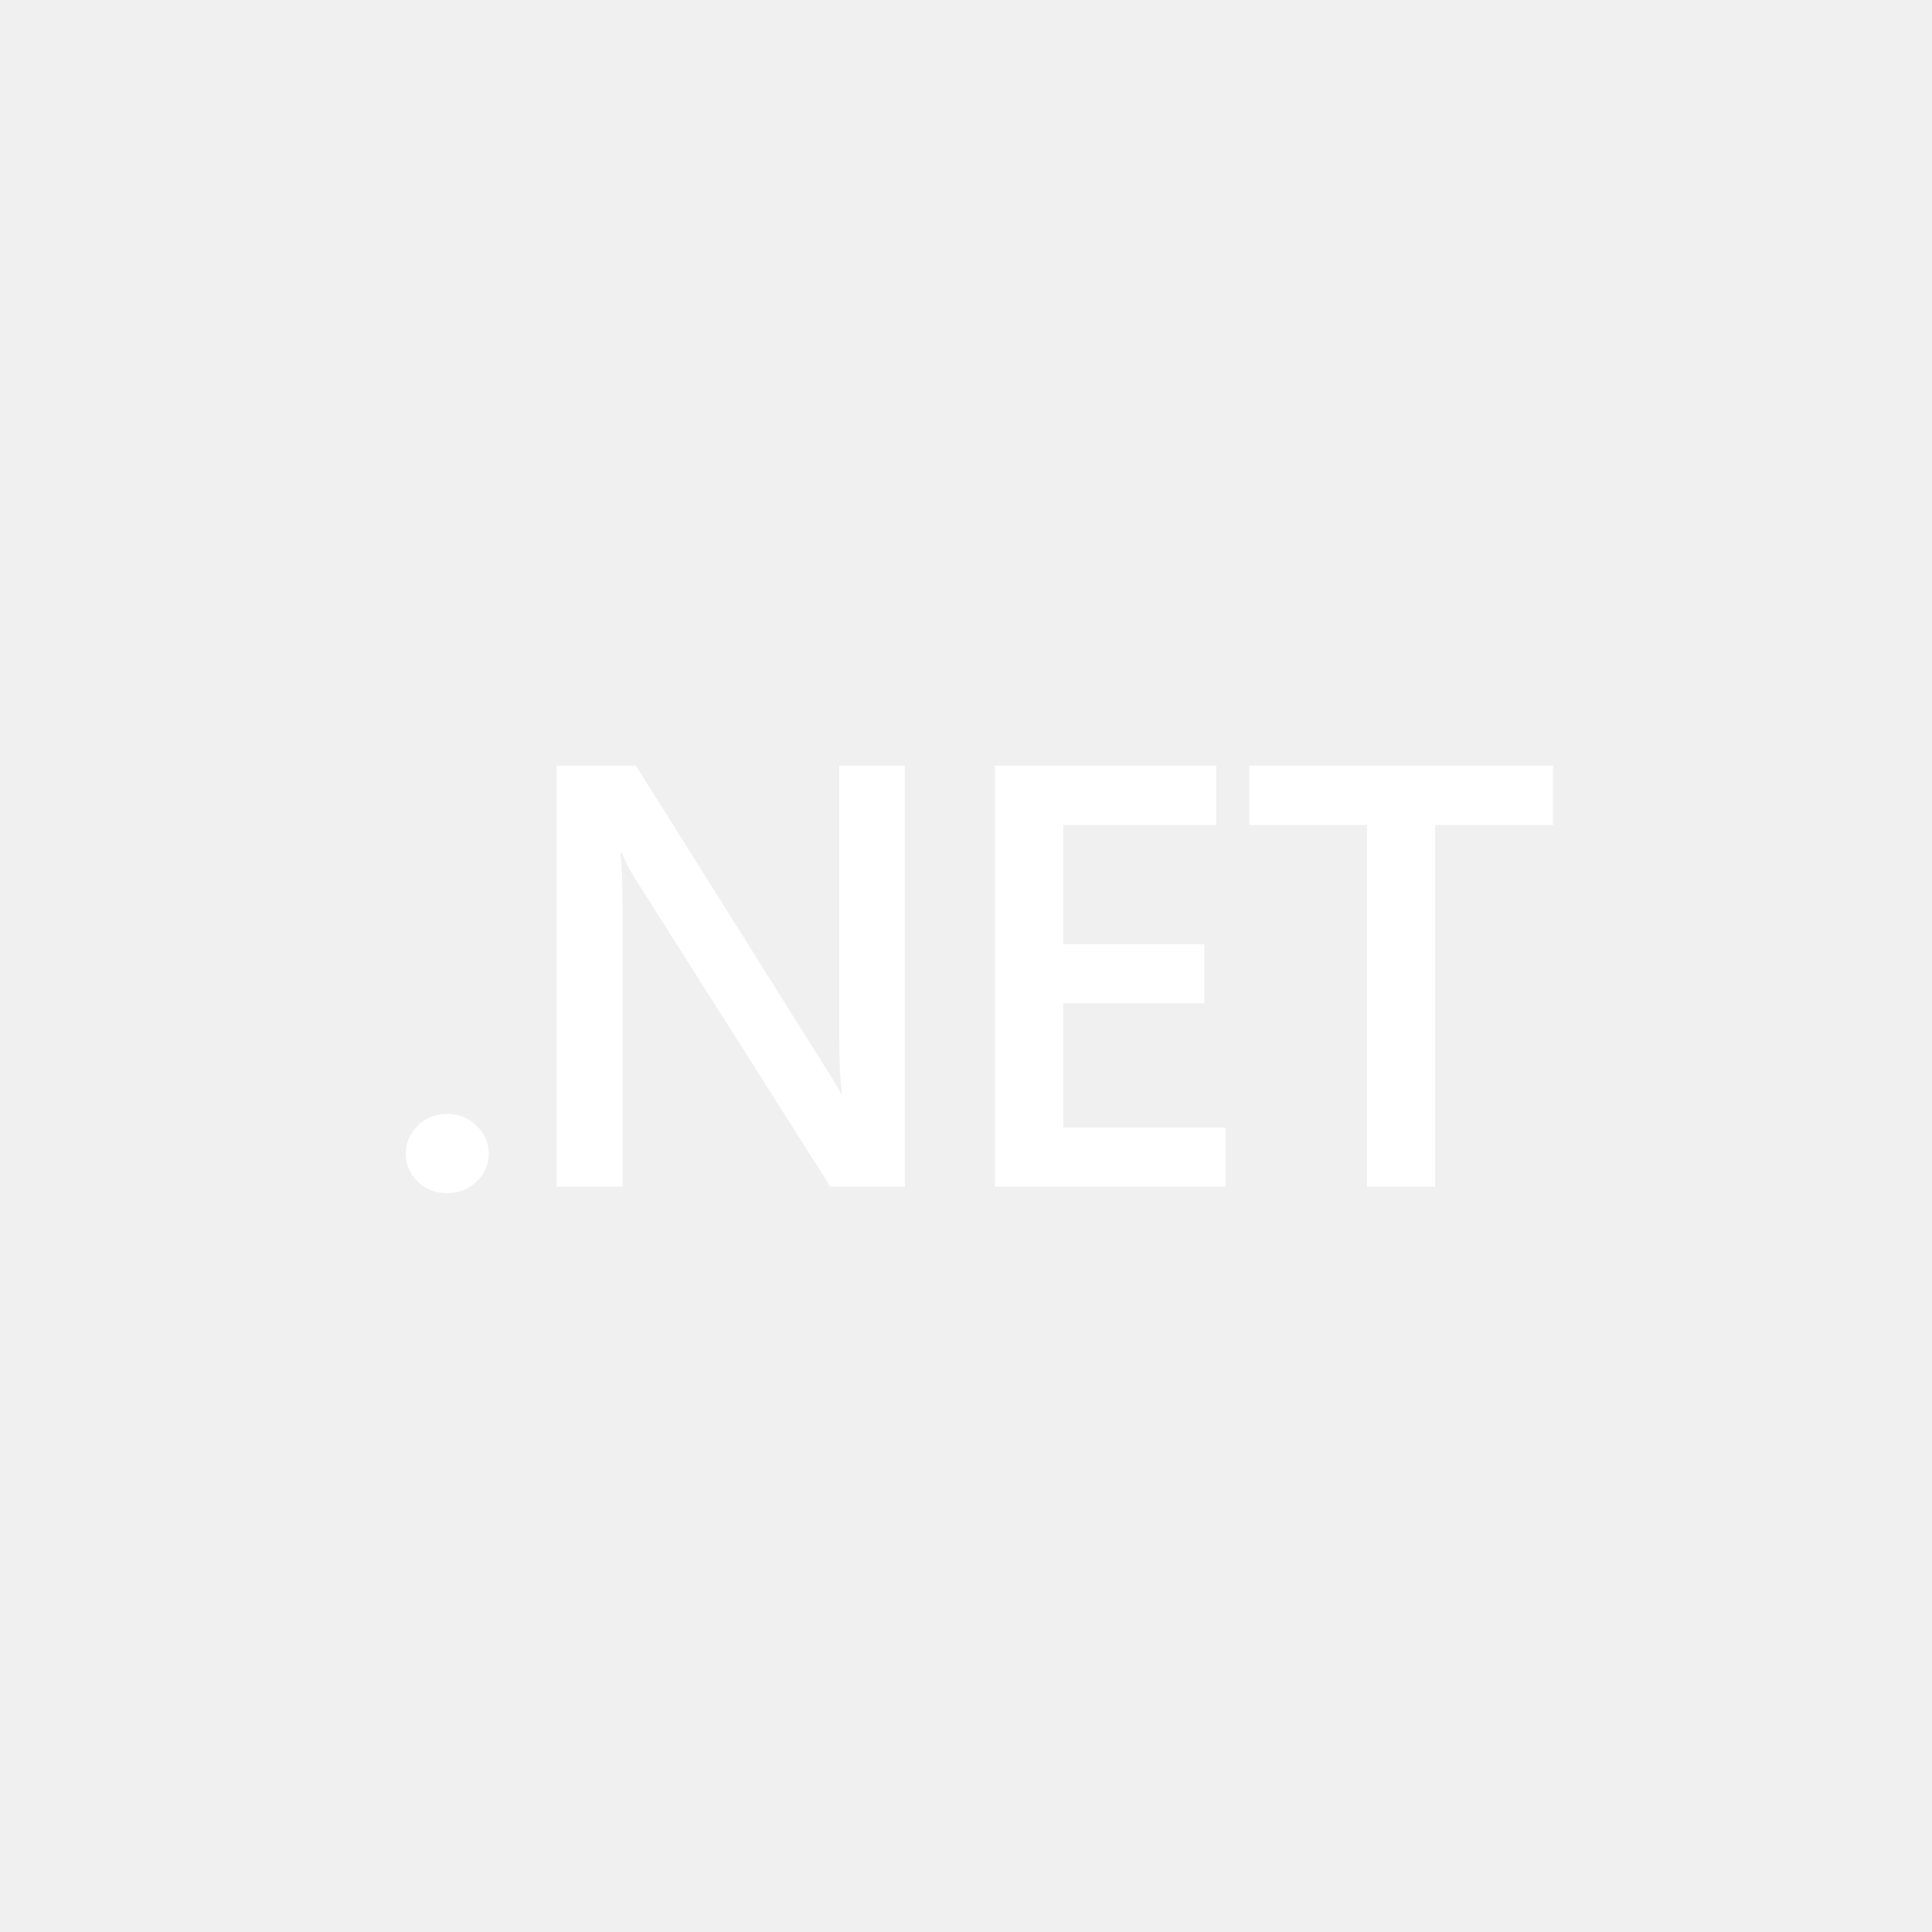
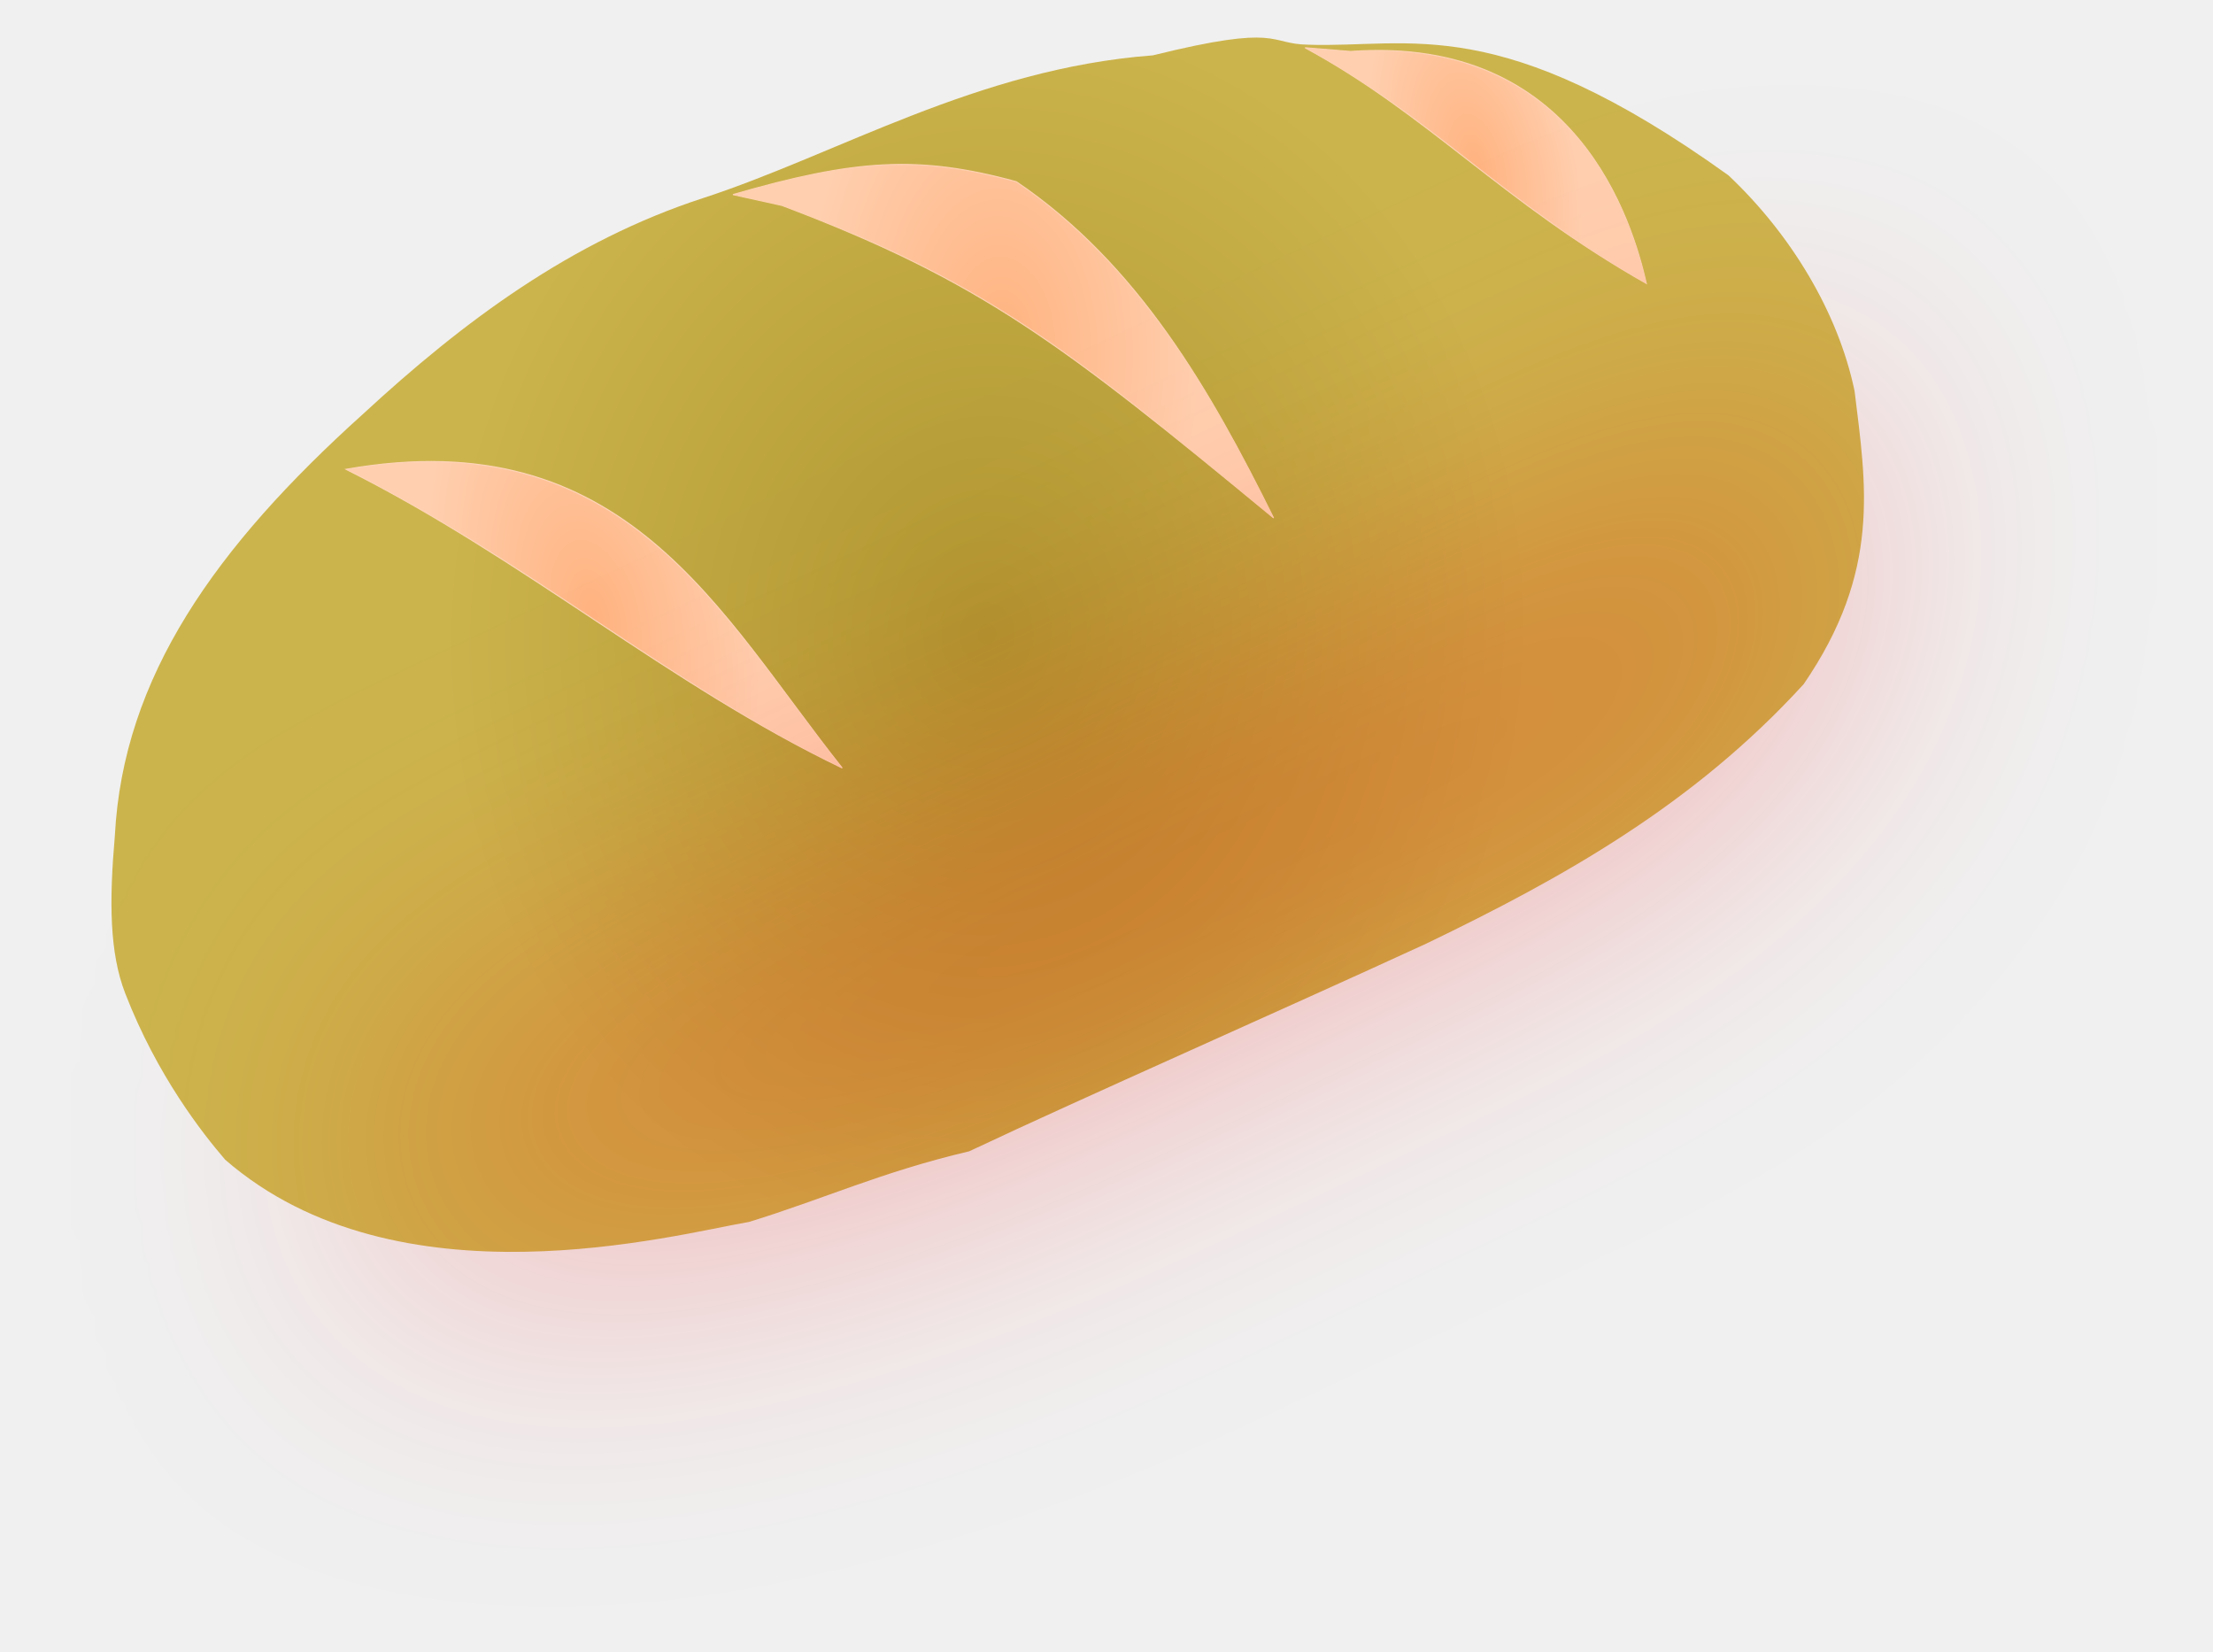
- <svg xmlns="http://www.w3.org/2000/svg" width="456" height="456" viewBox="0 0 456 456" version="1.1" xml:space="preserve" style="fill-rule:evenodd;clip-rule:evenodd;stroke-linejoin:round;stroke-miterlimit:2;">
-   <path d="m 105.5,281.609 c -2.703,0 -5.001,-0.9 -6.893,-2.702 -1.892,-1.848 -2.838,-4.042 -2.838,-6.582 0,-2.587 0.946,-4.804 2.838,-6.652 1.892,-1.848 4.19,-2.772 6.893,-2.772 2.748,0 5.068,0.924 6.96,2.772 1.937,1.848 2.906,4.064 2.906,6.652 0,2.54 -0.968,4.734 -2.906,6.582 -1.892,1.802 -4.212,2.702 -6.96,2.702 z" style="fill:#ffffff;fill-rule:nonzero;stroke-width:0.838" />
-   <path d="M 213.561,280.084 H 195.99 L 149.7,207.054 c -1.171,-1.848 -2.14,-3.765 -2.906,-5.751 h -0.406 c 0.361,2.125 0.541,6.675 0.541,13.65 v 65.132 h -15.543 v -99.36 h 18.719 l 44.737,71.298 c 1.892,2.957 3.109,4.989 3.649,6.098 h 0.27 c -0.45,-2.632 -0.676,-7.09 -0.676,-13.373 v -64.023 h 15.476 z" style="fill:#ffffff;fill-rule:nonzero;stroke-width:0.838" />
-   <path d="m 289.251,280.084 h -54.401 v -99.36 h 52.238 v 13.997 h -36.154 v 28.131 h 33.316 v 13.927 h -33.316 v 29.378 h 38.316 z" style="fill:#ffffff;fill-rule:nonzero;stroke-width:0.838" />
-   <path d="M 366.565,194.721 H 338.722 v 85.363 h -16.084 v -85.363 h -27.775 v -13.997 h 71.701 z" style="fill:#ffffff;fill-rule:nonzero;stroke-width:0.838" />
+ <svg xmlns="http://www.w3.org/2000/svg" xmlns:xlink="http://www.w3.org/1999/xlink" width="4365.886" height="3258.395" viewBox="0 0 1155.141 862.117" version="1.1" id="svg5">
+   <defs id="defs2">
+     <linearGradient id="linearGradient6741">
+       <stop style="stop-color:#ffb380;stop-opacity:1;" offset="0" id="stop6737" />
+       <stop style="stop-color:#ffcfaf;stop-opacity:1" offset="1" id="stop6739" />
+     </linearGradient>
+     <linearGradient id="linearGradient4198">
+       <stop style="stop-color:#af9630;stop-opacity:1" offset="0" id="stop4194" />
+       <stop style="stop-color:#ccb44c;stop-opacity:1" offset="1" id="stop4196" />
+     </linearGradient>
+     <linearGradient id="linearGradient4347">
+       <stop style="stop-color:#f451f4;stop-opacity:1;" offset="0" id="stop4345" />
+     </linearGradient>
+     <radialGradient xlink:href="#linearGradient4198" id="radialGradient1096" gradientUnits="userSpaceOnUse" gradientTransform="matrix(-0.1495208,0.587085,-0.6067492,-0.1545289,481.7969,-89.37768)" cx="362.383" cy="107.431" fx="362.383" fy="107.431" r="98.772" />
+     <radialGradient xlink:href="#linearGradient6741" id="radialGradient1098" gradientUnits="userSpaceOnUse" gradientTransform="matrix(0.331536,-0.9434426,0.5796751,0.2037041,211.2072,467.4411)" cx="406.925" cy="104.899" fx="406.925" fy="104.899" r="28.089" />
+     <radialGradient xlink:href="#linearGradient6741" id="radialGradient1100" gradientUnits="userSpaceOnUse" gradientTransform="matrix(0.09572197,-0.9954081,0.7193252,0.06917286,269.5509,432.0911)" cx="360.597" cy="78.586" fx="360.597" fy="78.586" r="30.612" />
+     <radialGradient xlink:href="#linearGradient6741" id="radialGradient1102" gradientUnits="userSpaceOnUse" gradientTransform="matrix(0.2981995,-0.9545036,0.5509606,0.1721274,181.5245,344.2024)" cx="307.094" cy="61.7" fx="307.094" fy="61.7" r="19.325" />
+     <filter style="color-interpolation-filters:sRGB" id="filter2494" x="-0.218" y="-0.458" width="1.435" height="1.917">
+       <feGaussianBlur stdDeviation="4.658" id="feGaussianBlur2496" />
+     </filter>
+   </defs>
+   <g id="layer1" transform="translate(509.1031,294.4178)">
+     <g id="path6946" />
+     <g id="g1158" transform="matrix(1.577602,0,0,1.638074,-39.5468,-87.18685)" style="stroke-width:0.622">
+       <g id="g1094" transform="matrix(-2.921829,0,0,3.312435,1087.913,-278.1172)" style="stroke-width:0.2">
+         <path style="opacity:1;fill:url(#radialGradient1096);fill-opacity:1;stroke:none;stroke-width:0.053px;stroke-linecap:butt;stroke-linejoin:miter;stroke-opacity:1" d="M 461.201,126.146 C 460.261,110.875 449.798,98.367 433.08,85.577 421.718,76.665 409.499,68.945 394.588,64.821 379.288,60.589 363.562,52.368 343.653,51.093 c -14.603,-3.068 -13.006,-1.086 -17.569,-1.024 -11.631,0.339 -21.595,-3.297 -47.608,12.567 -7.035,5.632 -12.413,13.138 -14.283,20.752 -1.286,9.001 -3.037,17.293 5.77,28.191 12.466,11.6 27.238,18.611 42.703,24.943 17.199,6.724 38.381,14.617 51.789,19.988 9.935,1.983 16.542,4.61 24.933,6.793 8.455,1.225 39.767,8.429 59.314,-5.98 2.559,-2.528 7.702,-8.063 11.324,-16.004 1.789,-3.922 1.822,-8.843 1.174,-15.172 z" id="path1086" />
+         <path style="opacity:1;fill:url(#radialGradient1098);fill-opacity:1;stroke:#ffd4b8;stroke-width:0.106;stroke-linecap:butt;stroke-linejoin:miter;stroke-miterlimit:4;stroke-dasharray:none;stroke-opacity:1" d="m 435.014,90.911 c -31.71,-4.72 -42.257,13.86 -56.178,28.725 19.618,-8.001 35.863,-20.067 56.178,-28.725 z" id="path1088" />
+         <path style="opacity:1;fill:url(#radialGradient1100);fill-opacity:1;stroke:#ffd1b1;stroke-width:0.106;stroke-linecap:butt;stroke-linejoin:miter;stroke-miterlimit:4;stroke-dasharray:none;stroke-opacity:1" d="M 391.208,64.486 C 377.459,61.114 370.238,60.658 359.114,63.25 345.319,71.178 337.096,83.391 329.985,95.586 353.892,78.829 363.087,72.773 385.662,65.527 Z" id="path1090" />
+         <path style="opacity:1;fill:url(#radialGradient1102);fill-opacity:1;stroke:#ffd2b5;stroke-width:0.106;stroke-linecap:butt;stroke-linejoin:miter;stroke-miterlimit:4;stroke-dasharray:none;stroke-opacity:1" d="m 321.266,50.723 c -25.772,-1.6 -31.959,16.6 -33.497,22.313 16.275,-7.825 24.684,-16.245 38.651,-22.673 z" id="path1092" />
+       </g>
+       <path style="opacity:0.296;mix-blend-mode:normal;fill:#f30000;fill-opacity:1;stroke:none;stroke-width:0.016px;stroke-linecap:butt;stroke-linejoin:miter;stroke-opacity:1;filter:url(#filter2494)" d="m 249.024,174.214 c -2.013,-0.612 -6.949,10.275 20.112,2.047 l 21.614,-8.686 c 12.71,-8.063 6.37,-13.313 6.356,-12.536" id="path1312" transform="matrix(9.931119,0,0,11.25877,-2642.876,-1745.329)" />
+     </g>
+   </g>
</svg>
